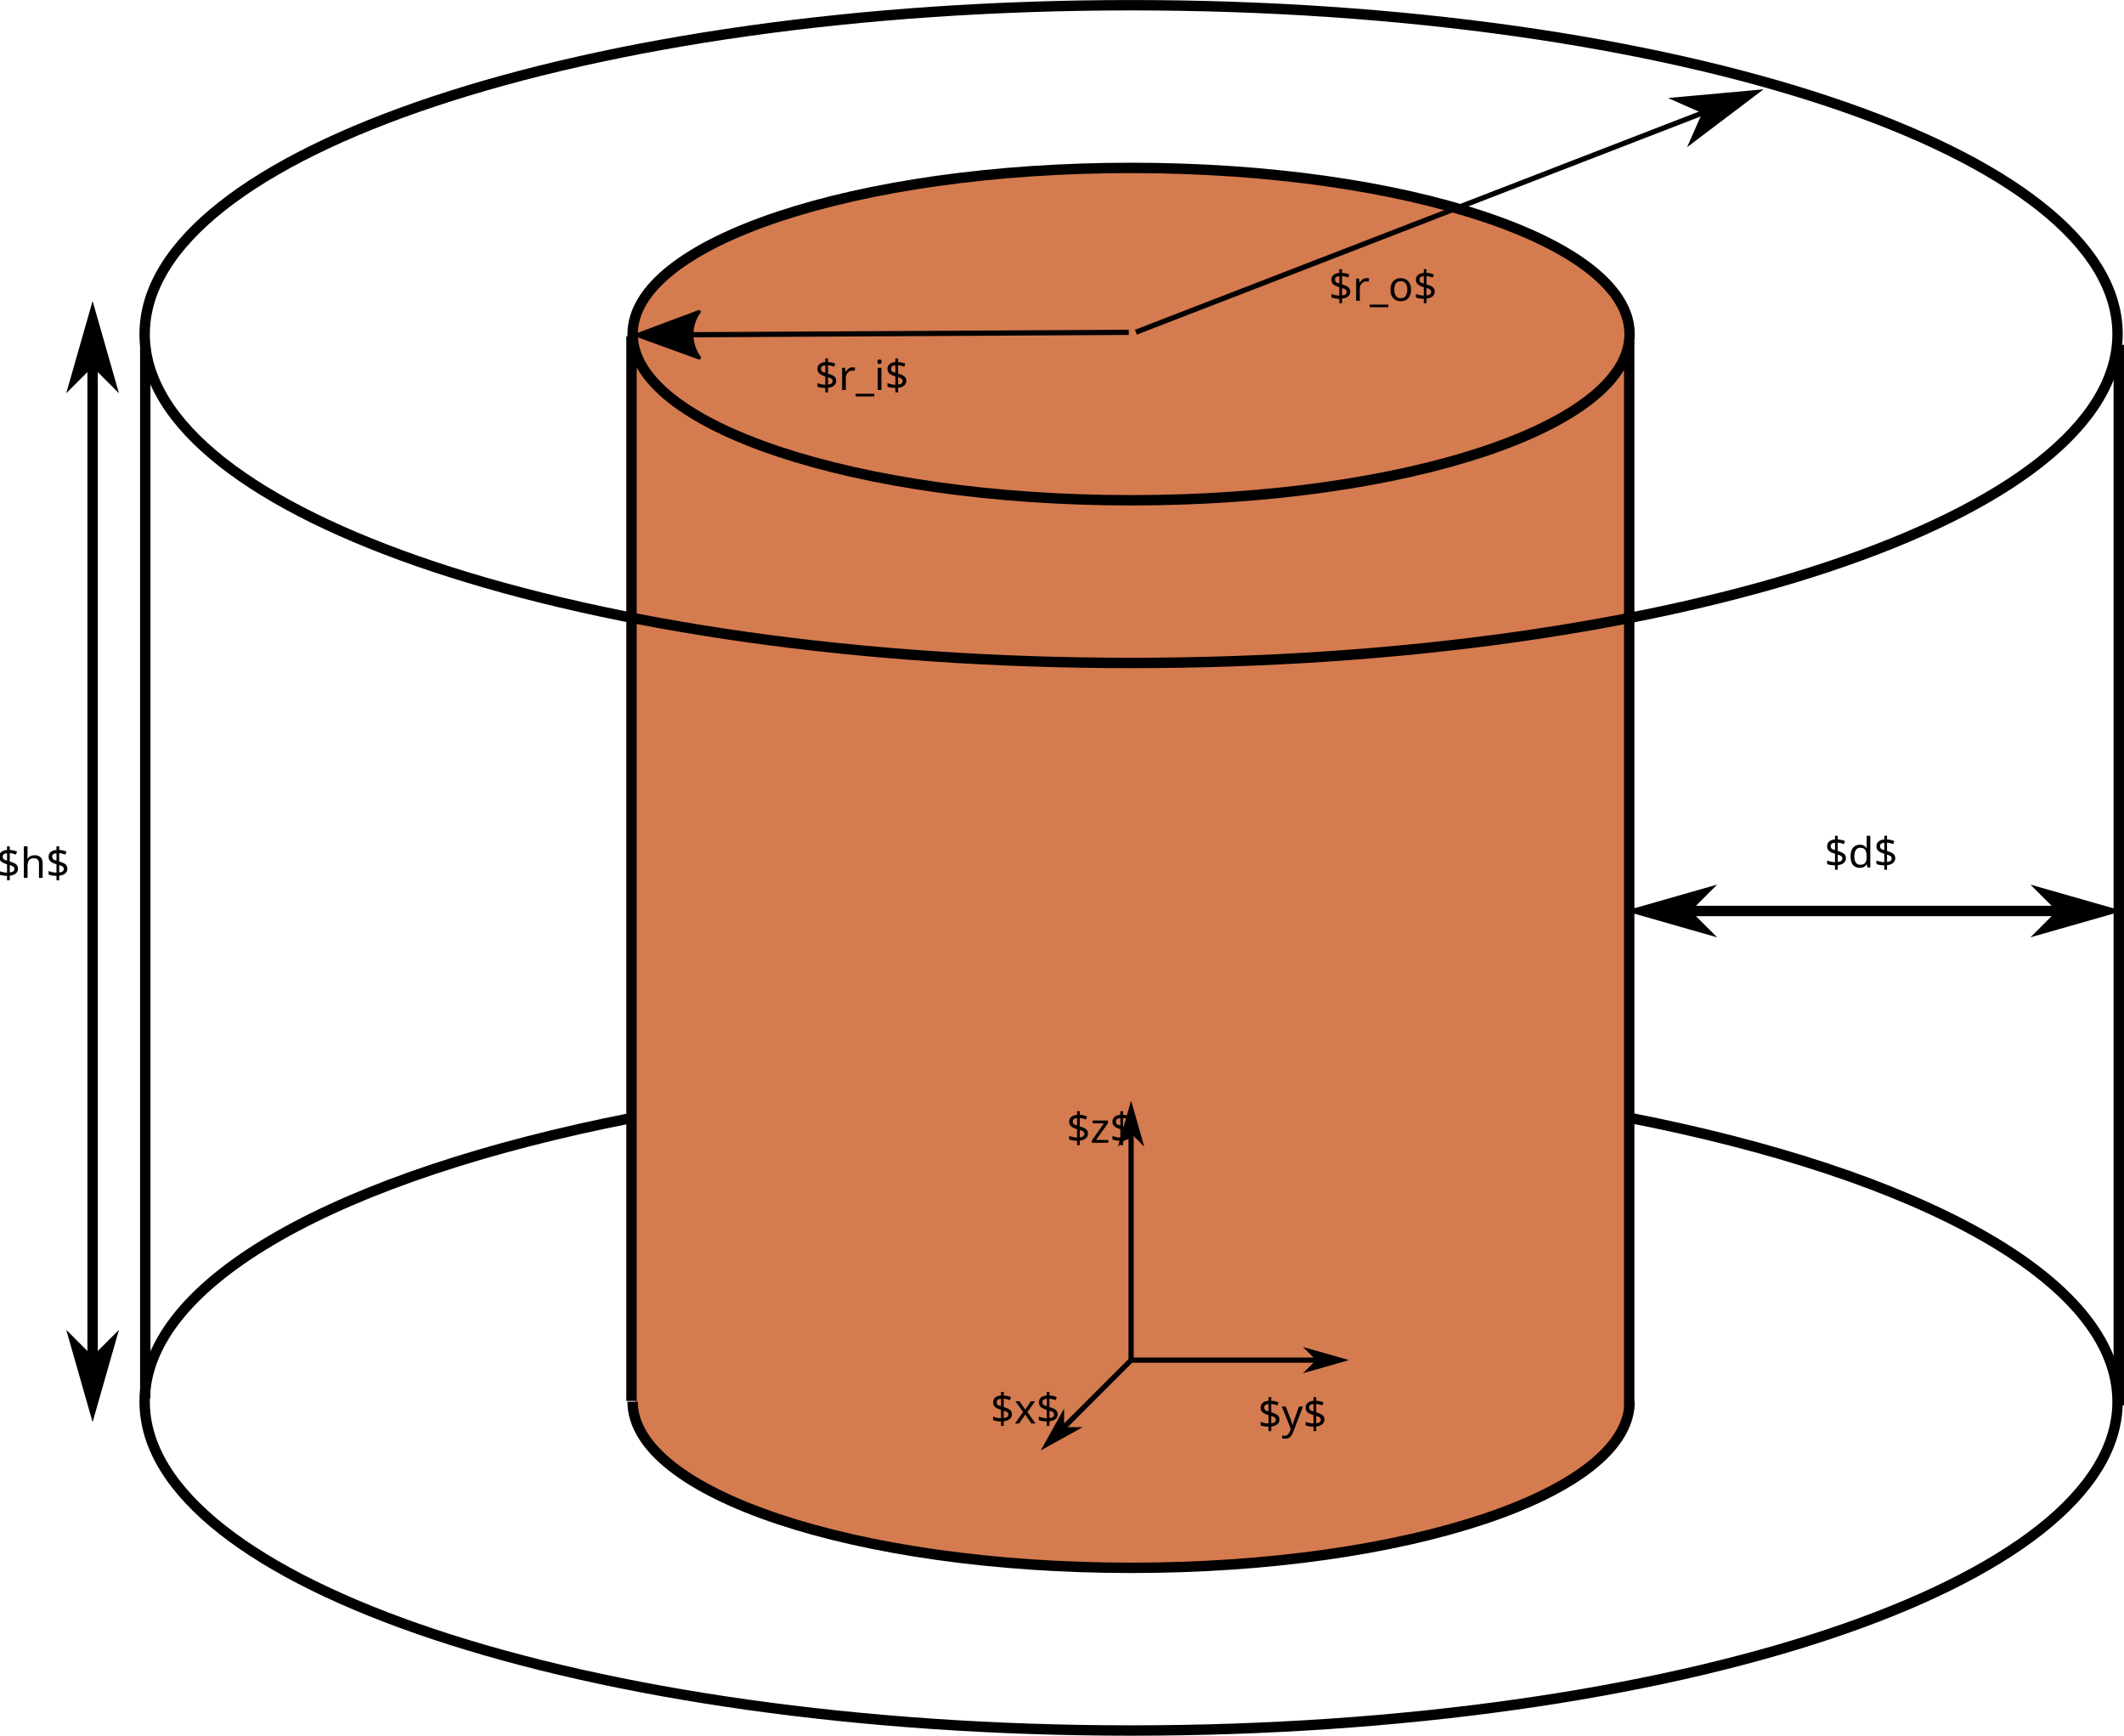
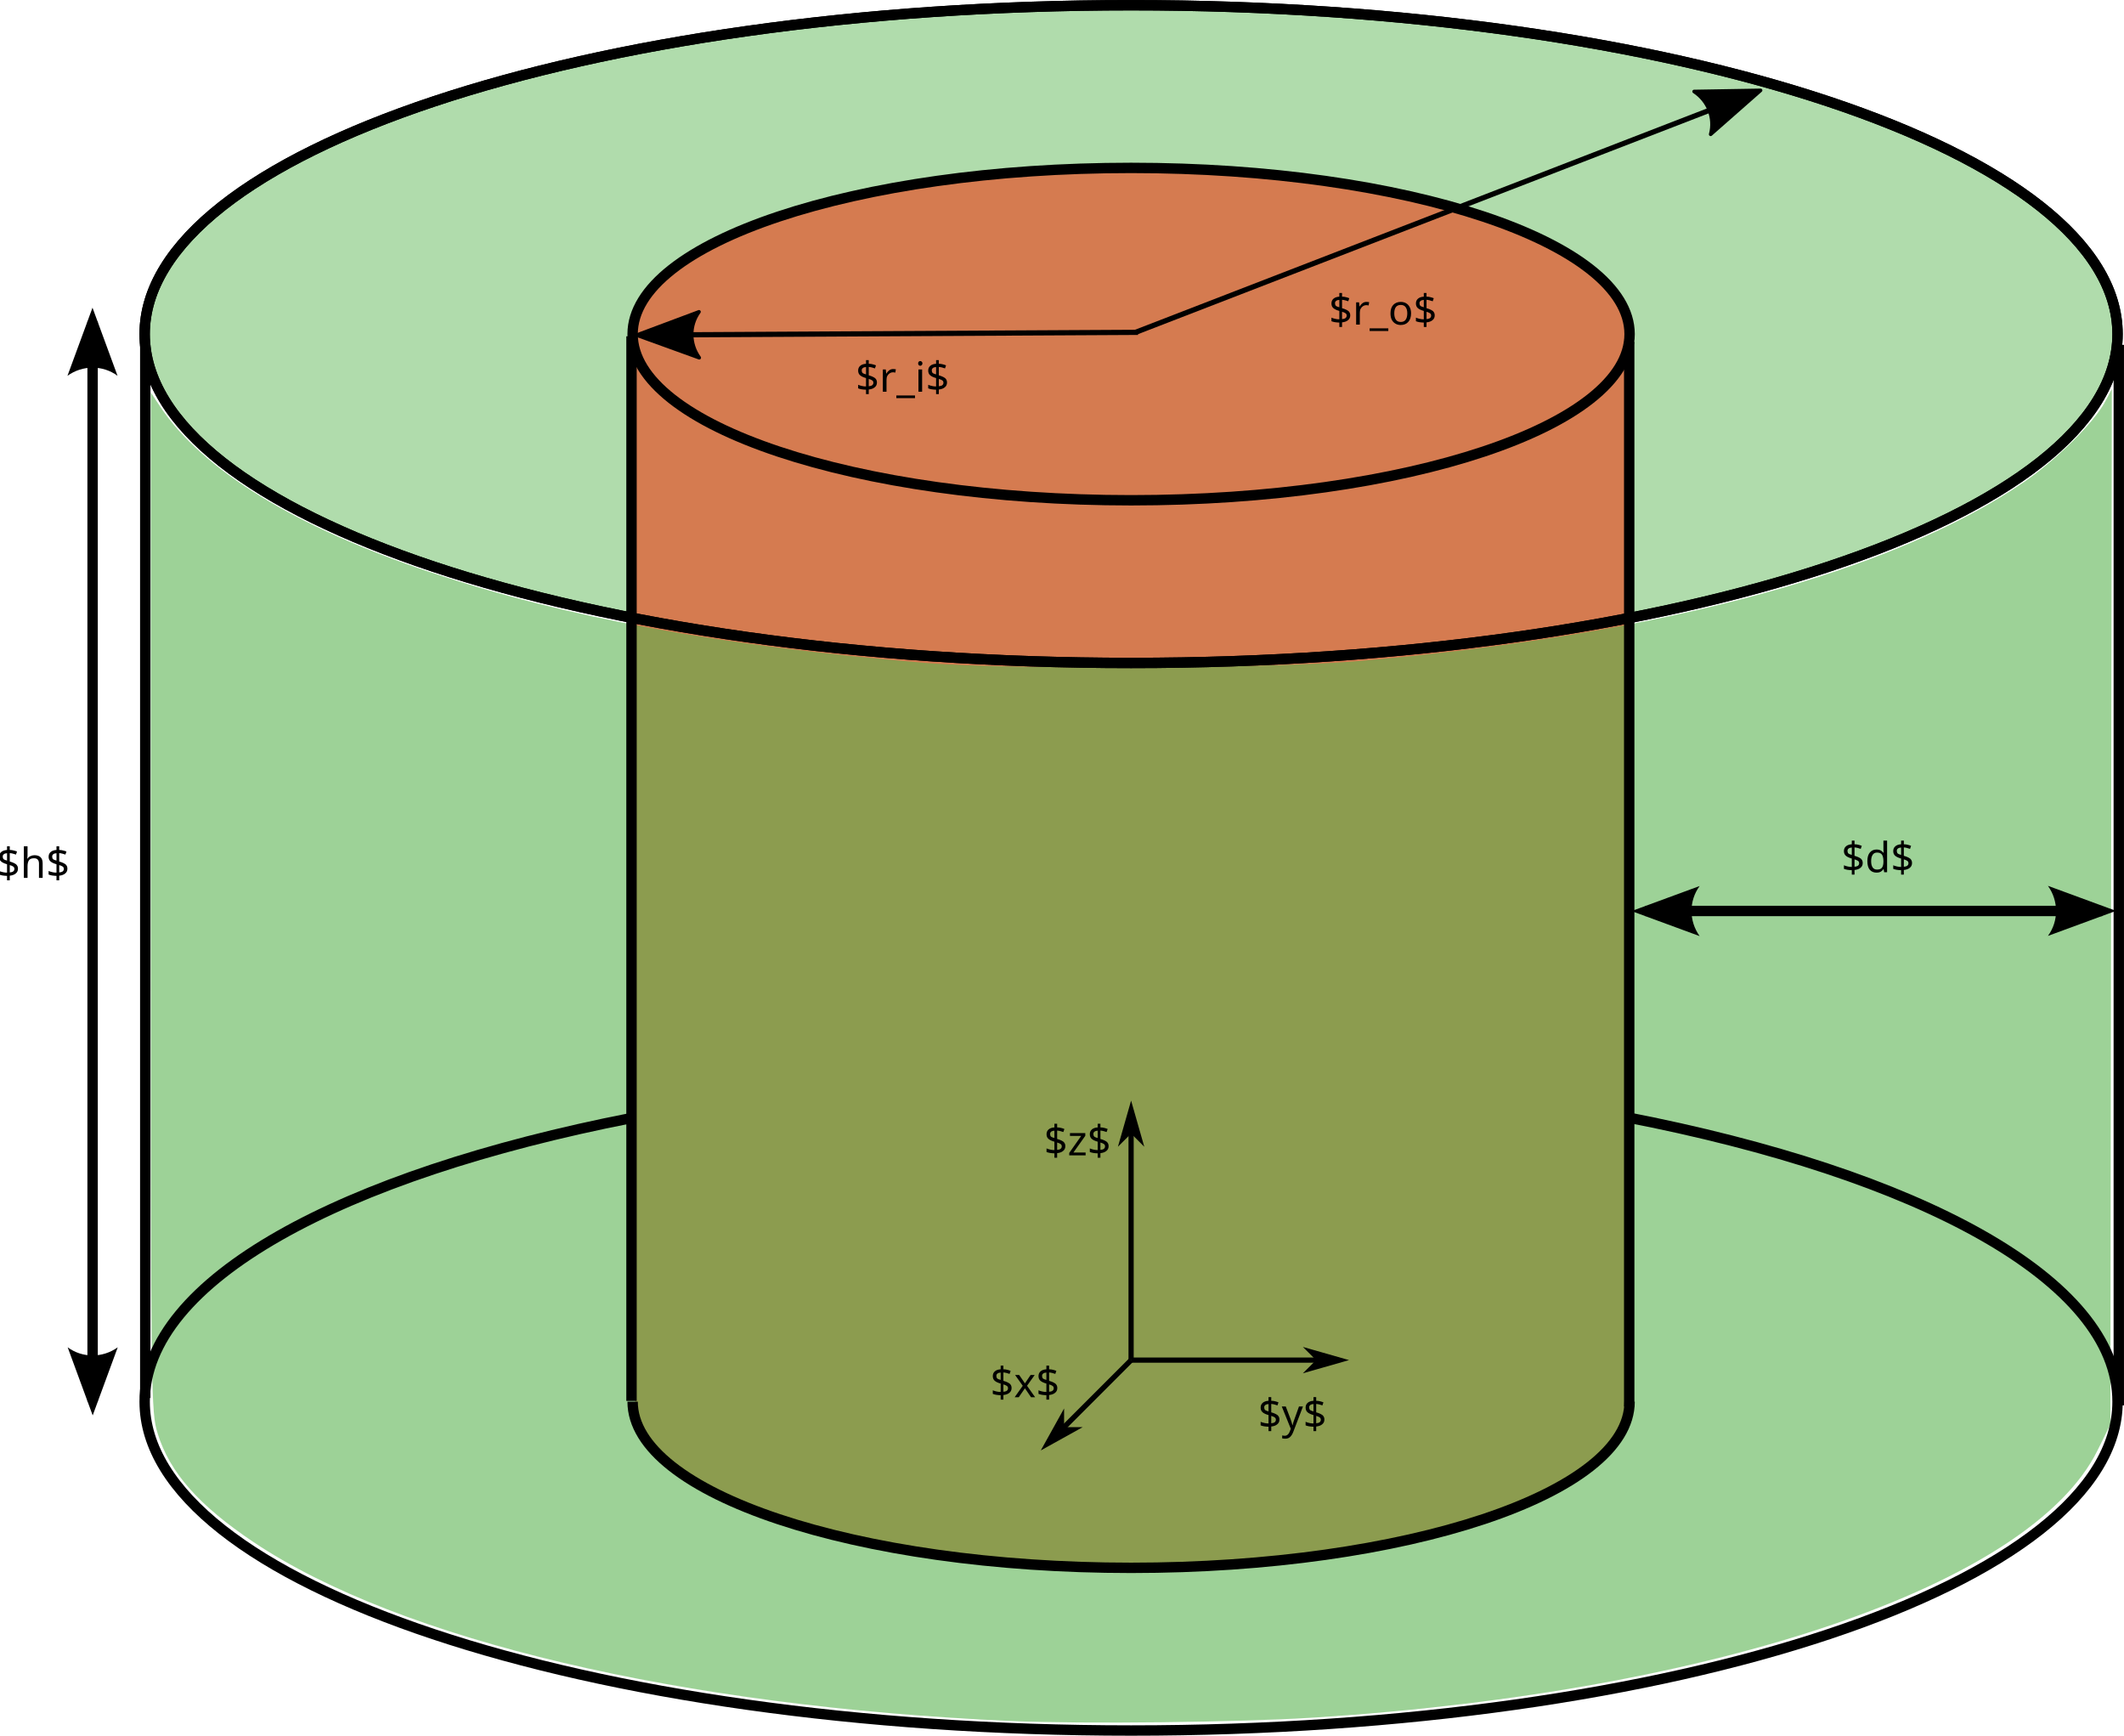
<svg xmlns="http://www.w3.org/2000/svg" width="316.168" height="258.33" viewBox="0 0 316.168 258.33" id="svg2" version="1.1">
  <defs id="defs4">
+     <marker orient="auto" refY="0.0" refX="0.0" id="Arrow2Mstart" style="overflow:visible">
+       <path id="path4652" style="fill-rule:evenodd;stroke-width:0.625;stroke-linejoin:round" d="M 8.719,4.034 L -2.207,0.016 L 8.719,-4.002 C 6.973,-1.63 6.983,1.616 8.719,4.034 z " transform="scale(0.6) translate(0,0)" />
+     </marker>
+     <marker orient="auto" refY="0.0" refX="0.0" id="Arrow2Mend" style="overflow:visible;">
+       <path id="path4655" style="fill-rule:evenodd;stroke-width:0.625;stroke-linejoin:round;" d="M 8.719,4.034 L -2.207,0.016 L 8.719,-4.002 C 6.973,-1.63 6.983,1.616 8.719,4.034 z " transform="scale(0.6) rotate(180) translate(0,0)" />
+     </marker>
    <marker orient="auto" refY="0" refX="0" id="Arrow1Mstart" style="overflow:visible">
      <path id="path3843" d="M 0,0 5,-5 -12.5,0 5,5 0,0 z" style="fill-rule:evenodd;stroke:#000000;stroke-width:1pt" transform="matrix(0.4,0,0,0.4,4,0)" />
    </marker>
    <marker orient="auto" refY="0" refX="0" id="Arrow1Mend" style="overflow:visible">
      <path id="path3846" d="M 0,0 5,-5 -12.5,0 5,5 0,0 z" style="fill-rule:evenodd;stroke:#000000;stroke-width:1pt" transform="matrix(-0.4,0,0,-0.4,-4,0)" />
    </marker>
    <marker orient="auto" refY="0" refX="0" id="marker5401" style="overflow:visible">
      <path id="path5403" d="M 0,0 5,-5 -12.5,0 5,5 0,0 z" style="fill:#000000;fill-opacity:1;fill-rule:evenodd;stroke:#000000;stroke-width:1pt;stroke-opacity:1" transform="matrix(0.8,0,0,0.8,10,0)" />
    </marker>
    <marker orient="auto" refY="0" refX="0" id="Arrow2Lstart" style="overflow:visible">
      <path id="path4387" style="fill:#000000;fill-opacity:1;fill-rule:evenodd;stroke:#000000;stroke-width:0.625;stroke-linejoin:round;stroke-opacity:1" d="M 8.719,4.034 -2.207,0.016 8.719,-4.002 c -1.745,2.372 -1.735,5.617 -6e-7,8.035 z" transform="matrix(1.1,0,0,1.1,1.1,0)" />
    </marker>
    <marker orient="auto" refY="0" refX="0" id="Arrow1Sstart" style="overflow:visible">
      <path id="path4381" d="M 0,0 5,-5 -12.5,0 5,5 0,0 z" style="fill:#000000;fill-opacity:1;fill-rule:evenodd;stroke:#000000;stroke-width:1pt;stroke-opacity:1" transform="matrix(0.2,0,0,0.2,1.2,0)" />
    </marker>
    <marker orient="auto" refY="0" refX="0" id="Arrow1Lstart" style="overflow:visible">
      <path id="path4369" d="M 0,0 5,-5 -12.5,0 5,5 0,0 z" style="fill:#000000;fill-opacity:1;fill-rule:evenodd;stroke:#000000;stroke-width:1pt;stroke-opacity:1" transform="matrix(0.8,0,0,0.8,10,0)" />
    </marker>
    <marker orient="auto" refY="0" refX="0" id="Arrow2Lend" style="overflow:visible">
      <path id="path4390" style="fill:#000000;fill-opacity:1;fill-rule:evenodd;stroke:#000000;stroke-width:0.625;stroke-linejoin:round;stroke-opacity:1" d="M 8.719,4.034 -2.207,0.016 8.719,-4.002 c -1.745,2.372 -1.735,5.617 -6e-7,8.035 z" transform="matrix(-1.1,0,0,-1.1,-1.1,0)" />
    </marker>
  </defs>
+   <g id="layer5" style="display:inline">
+     <path id="ellipse3050" d="m 315.207,49.723 c 0,27.032 -65.741,48.946 -146.838,48.946 -81.096,0 -146.838,-21.914 -146.838,-48.946 0,-27.032 65.741,-48.946 146.838,-48.946 81.096,0 146.838,21.914 146.838,48.946 z" style="opacity:0.98;fill:#aedbaa;fill-opacity:1;stroke:none" />
+   </g>
  <g id="layer2" style="display:inline" transform="translate(-196.608,-388.4119)">
-     <g id="g5781" transform="matrix(0.7729294,0,0,0.7729294,80.53978,117.527)">
-       <path style="fill:#d57b50;fill-opacity:1;fill-rule:nonzero;stroke:none" d="m 356.818,652.241 c -37.459,-1.524 -68.866,-10.157 -79.979,-21.984 -3.402,-3.621 -4.056,-5.155 -4.371,-10.268 -0.33,-5.356 -0.328,-171.944 0.002,-193.253 l 0.25,-16.135 1.058,-1.93 c 6.562,-11.963 33.33,-21.519 69.804,-24.922 8.556,-0.798 31.553,-1.109 40.695,-0.551 27.095,1.656 49.219,6.498 64.23,14.057 5.78,2.911 11.601,7.613 13.57,10.963 l 0.974,1.656 0.094,107.619 0.094,107.619 -1.27,1.913 c -3.51,5.288 -10.324,9.949 -20.389,13.946 -16.265,6.46 -37.631,10.199 -64.459,11.279 -9.486,0.382 -10.641,0.381 -20.304,-0.012 l 0,-10e-6 z" id="path4331" />
-       <path style="fill:none;stroke:#000000;stroke-width:1px;stroke-linecap:butt;stroke-linejoin:miter;stroke-opacity:1;marker-start:url(#Arrow2Lstart);display:inline" d="m 274.114,414.968 93.439,-0.507" id="path4333-2" />
-       <path style="fill:none;stroke:#000000;stroke-width:1;stroke-linecap:butt;stroke-linejoin:miter;stroke-miterlimit:4;stroke-opacity:1;stroke-dasharray:none;marker-start:url(#marker5401);display:inline" d="m 488,368.362 -119.075,46.07" id="path4333-2-7" />
-     </g>
+     <path id="path4331" d="m 356.335,621.663 c -28.953,-1.178 -53.228,-7.851 -61.818,-16.992 -2.63,-2.799 -3.135,-3.985 -3.378,-7.937 -0.255,-4.14 -0.253,-132.9 0.002,-149.371 l 0.193,-12.471 0.818,-1.491 c 5.072,-9.246 25.761,-16.633 53.954,-19.263 6.613,-0.617 24.389,-0.857 31.454,-0.426 20.943,1.28 38.043,5.022 49.645,10.865 4.468,2.25 8.967,5.885 10.489,8.474 l 0.753,1.28 0.072,83.182 0.072,83.182 -0.981,1.478 c -2.713,4.087 -7.98,7.69 -15.76,10.78 -12.572,4.993 -29.086,7.883 -49.822,8.718 -7.332,0.295 -8.225,0.295 -15.694,-0.009 l 0,-10e-6 z" style="fill:#d57b50;fill-opacity:1;fill-rule:nonzero;stroke:none" />
+     <path id="path4333-2" d="M 292.411,438.268 366,437.876" style="fill:none;stroke:#000000;stroke-width:0.773px;stroke-linecap:butt;stroke-linejoin:miter;stroke-opacity:1;marker-start:url(#Arrow2Lstart);display:inline" />
+     <path id="path4333-2-7" d="m 457.729,402.245 -92.037,35.609" style="fill:none;stroke:#000000;stroke-width:0.773;stroke-linecap:butt;stroke-linejoin:miter;stroke-miterlimit:4;stroke-opacity:1;stroke-dasharray:none;marker-start:url(#Arrow2Lstart);display:inline" />
+   </g>
+   <g id="layer4" style="opacity:0.97;display:inline">
+     <g id="g4246" transform="matrix(0.7729294,0,0,0.7729294,-116.0682,-270.8848)" />
+     <path style="fill:#58b44f;fill-opacity:0.603;stroke:none" d="M 150.493,256.138 C 101.382,253.975 59.494,244.084 37.74,229.515 29.592,224.058 25.262,219.155 23.472,213.357 c -0.998,-3.232 -1.016,-4.581 -1.016,-79.113 l 0,-75.825 1.328,2.011 c 6.264,9.485 20.21,18.049 40.295,24.742 20.317,6.771 42.82,10.896 73.535,13.481 12.206,1.027 51.601,0.864 64.65,-0.268 44.827,-3.889 79.358,-13.177 98.997,-26.628 4.818,-3.3 10.446,-8.868 12.088,-11.96 l 1.01,-1.901 -0.11,77.051 -0.11,77.051 -1.916,3.876 c -9.866,19.961 -56.477,35.89 -116.272,39.735 -11.432,0.735 -34.658,1.006 -45.457,0.53 z" id="path4176" />
  </g>
  <g id="layer1" style="display:inline" transform="translate(-196.608,-388.4119)">
-     <g id="g3013" transform="matrix(0.7729294,0,0,0.7729294,80.53978,117.527)">
-       <g id="g4155" style="stroke-width:2;stroke-miterlimit:4;stroke-dasharray:none">
-         <path style="fill:none;stroke:#000000;stroke-opacity:1;stroke-dashoffset:0" d="m 463.219,565.553 c 56.656,10.96 94.757,31.401 94.757,54.809 0,34.974 -85.055,63.325 -189.975,63.325 -104.921,0 -189.975,-28.352 -189.975,-63.325 0,-23.289 37.716,-43.642 93.898,-54.642" id="ellipse4153" />
-       </g>
-       <g transform="translate(0,-205.566)" id="g4159" style="stroke-width:2;stroke-miterlimit:4;stroke-dasharray:none">
-         <ellipse d="m 557.975,620.362 c 0,34.974 -85.055,63.325 -189.975,63.325 -104.921,0 -189.975,-28.352 -189.975,-63.325 0,-34.974 85.055,-63.325 189.975,-63.325 104.921,0 189.975,28.352 189.975,63.325 z" style="fill:none;stroke:#000000;stroke-width:2;stroke-miterlimit:4;stroke-opacity:1;stroke-dasharray:none;stroke-dashoffset:0" id="ellipse4163" cx="368" cy="620.362" rx="189.975" ry="63.325" />
-       </g>
-       <path id="path4167" d="m 178.143,416.862 0,202.786" style="fill:none;stroke:#000000;stroke-width:2;stroke-linecap:butt;stroke-linejoin:miter;stroke-miterlimit:4;stroke-opacity:1;stroke-dasharray:none" />
-       <path id="path4169" d="m 558.214,416.862 0,204.214" style="fill:none;stroke:#000000;stroke-width:2;stroke-linecap:butt;stroke-linejoin:miter;stroke-miterlimit:4;stroke-opacity:1;stroke-dasharray:none" />
+     <g transform="matrix(0.7729294,0,0,0.7729294,80.53978,117.527)" id="g3932" style="stroke-width:2;stroke-miterlimit:4;stroke-dasharray:none;display:inline">
+       <path style="fill:none;stroke:#000000;stroke-opacity:1;stroke-dashoffset:0" d="m 463.219,565.553 c 56.656,10.96 94.757,31.401 94.757,54.809 0,34.974 -85.055,63.325 -189.975,63.325 -104.921,0 -189.975,-28.352 -189.975,-63.325 0,-23.289 37.716,-43.642 93.898,-54.642" id="path3934" />
    </g>
-     <text xml:space="preserve" style="font-size:6.183px;font-style:normal;font-weight:normal;line-height:125%;letter-spacing:0px;word-spacing:0px;fill:#000000;fill-opacity:1;stroke:none;font-family:Sans" x="317.896" y="446.457" id="text3025">
-       <tspan id="tspan3027" x="317.896" y="446.457">$r_i$</tspan>
+     <g transform="matrix(0.7729294,0,0,0.7729294,80.53978,-41.36102)" id="g3936" style="stroke-width:2;stroke-miterlimit:4;stroke-dasharray:none;display:inline">
+       <ellipse d="m 557.975,620.362 c 0,34.974 -85.055,63.325 -189.975,63.325 -104.921,0 -189.975,-28.352 -189.975,-63.325 0,-34.974 85.055,-63.325 189.975,-63.325 104.921,0 189.975,28.352 189.975,63.325 z" style="fill:none;stroke:#000000;stroke-width:2;stroke-miterlimit:4;stroke-opacity:1;stroke-dasharray:none;stroke-dashoffset:0" id="ellipse3938" cx="368" cy="620.362" rx="189.975" ry="63.325" />
+     </g>
+     <path id="path3940" d="m 218.232,439.732 0,156.739" style="fill:none;stroke:#000000;stroke-width:1.546;stroke-linecap:butt;stroke-linejoin:miter;stroke-miterlimit:4;stroke-opacity:1;stroke-dasharray:none;display:inline" />
+     <path id="path3942" d="m 512,439.732 0,157.843" style="fill:none;stroke:#000000;stroke-width:1.546;stroke-linecap:butt;stroke-linejoin:miter;stroke-miterlimit:4;stroke-opacity:1;stroke-dasharray:none;display:inline" />
+     <text id="text3944" y="446.709" x="323.957" style="font-size:6.183px;font-style:normal;font-weight:normal;line-height:125%;letter-spacing:0px;word-spacing:0px;fill:#000000;fill-opacity:1;stroke:none;display:inline;font-family:Sans" xml:space="preserve">
+       <tspan y="446.709" x="323.957" id="tspan3946">$r_i$</tspan>
    </text>
-     <text xml:space="preserve" style="font-size:6.183px;font-style:normal;font-weight:normal;line-height:125%;letter-spacing:0px;word-spacing:0px;fill:#000000;fill-opacity:1;stroke:none;font-family:Sans" x="394.412" y="433.184" id="text3029">
-       <tspan id="tspan3031" x="394.412" y="433.184">$r_o$</tspan>
+     <text id="text3948" y="436.719" x="394.412" style="font-size:6.183px;font-style:normal;font-weight:normal;line-height:125%;letter-spacing:0px;word-spacing:0px;fill:#000000;fill-opacity:1;stroke:none;display:inline;font-family:Sans" xml:space="preserve">
+       <tspan y="436.719" x="394.412" id="tspan3950">$r_o$</tspan>
    </text>
-     <path style="fill:none;stroke:#000000;stroke-width:1.546;stroke-linecap:butt;stroke-linejoin:miter;stroke-miterlimit:4;stroke-opacity:1;stroke-dasharray:none;marker-start:url(#Arrow1Mstart);marker-end:url(#Arrow1Mend)" d="m 441.521,523.993 68.018,0" id="path3033" />
-     <text xml:space="preserve" style="font-size:6.183px;font-style:normal;font-weight:normal;line-height:125%;letter-spacing:0px;word-spacing:0px;fill:#000000;fill-opacity:1;stroke:none;font-family:Sans" x="468.195" y="517.507" id="text4677">
-       <tspan id="tspan4679" x="468.195" y="517.507">$d$</tspan>
+     <path id="path3952" d="m 441.521,523.993 68.018,0" style="fill:none;stroke:#000000;stroke-width:1.546;stroke-linecap:butt;stroke-linejoin:miter;stroke-miterlimit:4;stroke-opacity:1;stroke-dasharray:none;marker-end:url(#Arrow2Mend);display:inline;marker-start:url(#Arrow2Mstart)" />
+     <text id="text3954" y="518.222" x="470.695" style="font-size:6.183px;font-style:normal;font-weight:normal;line-height:125%;letter-spacing:0px;word-spacing:0px;fill:#000000;fill-opacity:1;stroke:none;display:inline;font-family:Sans" xml:space="preserve">
+       <tspan y="518.222" x="470.695" id="tspan3956">$d$</tspan>
    </text>
-     <path style="fill:none;stroke:#000000;stroke-width:1.546;stroke-linecap:butt;stroke-linejoin:miter;stroke-miterlimit:4;stroke-opacity:1;stroke-dasharray:none;marker-start:url(#Arrow1Mstart);marker-end:url(#Arrow1Mend)" d="m 210.392,436.254 0,160.769" id="path4681" />
-     <text xml:space="preserve" style="font-size:6.183px;font-style:normal;font-weight:normal;line-height:125%;letter-spacing:0px;word-spacing:0px;fill:#000000;fill-opacity:1;stroke:none;font-family:Sans" x="196.095" y="519.069" id="text5071">
-       <tspan id="tspan5073" x="196.095" y="519.069">$h$</tspan>
+     <path id="path3958" d="m 210.392,436.254 0,160.769" style="fill:none;stroke:#000000;stroke-width:1.546;stroke-linecap:butt;stroke-linejoin:miter;stroke-miterlimit:4;stroke-opacity:1;stroke-dasharray:none;marker-start:url(#Arrow2Mstart);marker-end:url(#Arrow2Mend);display:inline" />
+     <text id="text3960" y="519.069" x="196.095" style="font-size:6.183px;font-style:normal;font-weight:normal;line-height:125%;letter-spacing:0px;word-spacing:0px;fill:#000000;fill-opacity:1;stroke:none;display:inline;font-family:Sans" xml:space="preserve">
+       <tspan y="519.069" x="196.095" id="tspan3962">$h$</tspan>
    </text>
-     <path style="fill:none;stroke:#000000;stroke-width:0.773px;stroke-linecap:butt;stroke-linejoin:miter;stroke-opacity:1;marker-end:url(#Arrow1Mend)" d="m 364.978,590.84 0,-37.101" id="path5077" />
-     <path style="fill:none;stroke:#000000;stroke-width:0.773px;stroke-linecap:butt;stroke-linejoin:miter;stroke-opacity:1;marker-end:url(#Arrow1Mend)" d="m 364.978,590.84 -12.367,12.367" id="path5079" />
-     <path style="fill:none;stroke:#000000;stroke-width:0.773px;stroke-linecap:butt;stroke-linejoin:miter;stroke-opacity:1;marker-end:url(#Arrow1Mend)" d="m 364.978,590.84 30.917,0" id="path5081" />
-     <text xml:space="preserve" style="font-size:6.183px;font-style:normal;font-weight:normal;line-height:125%;letter-spacing:0px;word-spacing:0px;fill:#000000;fill-opacity:1;stroke:none;font-family:Sans" x="344.052" y="600.27" id="text5665">
-       <tspan id="tspan5667" x="344.052" y="600.27">$x$</tspan>
+     <path id="path3964" d="m 364.978,590.84 0,-37.101" style="fill:none;stroke:#000000;stroke-width:0.773px;stroke-linecap:butt;stroke-linejoin:miter;stroke-opacity:1;marker-end:url(#Arrow1Mend);display:inline" />
+     <path id="path3966" d="m 364.978,590.84 -12.367,12.367" style="fill:none;stroke:#000000;stroke-width:0.773px;stroke-linecap:butt;stroke-linejoin:miter;stroke-opacity:1;marker-end:url(#Arrow1Mend);display:inline" />
+     <path id="path3968" d="m 364.978,590.84 30.917,0" style="fill:none;stroke:#000000;stroke-width:0.773px;stroke-linecap:butt;stroke-linejoin:miter;stroke-opacity:1;marker-end:url(#Arrow1Mend);display:inline" />
+     <text id="text3970" y="596.362" x="344" style="font-size:6.183px;font-style:normal;font-weight:normal;line-height:125%;letter-spacing:0px;word-spacing:0px;fill:#000000;fill-opacity:1;stroke:none;display:inline;font-family:Sans" xml:space="preserve">
+       <tspan y="596.362" x="344" id="tspan3972">$x$</tspan>
    </text>
-     <text xml:space="preserve" style="font-size:6.183px;font-style:normal;font-weight:normal;line-height:125%;letter-spacing:0px;word-spacing:0px;fill:#000000;fill-opacity:1;stroke:none;font-family:Sans" x="383.871" y="601.051" id="text5669">
-       <tspan id="tspan5671" x="383.871" y="601.051">$y$</tspan>
+     <text id="text3974" y="601.051" x="383.871" style="font-size:6.183px;font-style:normal;font-weight:normal;line-height:125%;letter-spacing:0px;word-spacing:0px;fill:#000000;fill-opacity:1;stroke:none;display:inline;font-family:Sans" xml:space="preserve">
+       <tspan y="601.051" x="383.871" id="tspan3976">$y$</tspan>
    </text>
-     <text xml:space="preserve" style="font-size:6.183px;font-style:normal;font-weight:normal;line-height:125%;letter-spacing:0px;word-spacing:0px;fill:#000000;fill-opacity:1;stroke:none;font-family:Sans" x="355.373" y="558.498" id="text5673">
-       <tspan id="tspan5675" x="355.373" y="558.498">$z$</tspan>
+     <text id="text3978" y="560.362" x="352" style="font-size:6.183px;font-style:normal;font-weight:normal;line-height:125%;letter-spacing:0px;word-spacing:0px;fill:#000000;fill-opacity:1;stroke:none;display:inline;font-family:Sans" xml:space="preserve">
+       <tspan y="560.362" x="352" id="tspan3980">$z$</tspan>
    </text>
-   </g>
-   <g id="layer3" style="display:inline" transform="translate(-196.608,-388.4119)">
-     <g id="g4246" transform="matrix(0.7729294,0,0,0.7729294,80.53978,117.527)">
-       <g id="g4240">
-         <g id="g4259">
-           <g id="g4265">
-             <path id="path4151" style="fill:none;stroke:#000000;stroke-width:2;stroke-miterlimit:4;stroke-opacity:1;stroke-dasharray:none;stroke-dashoffset:0" d="m 464,620.362 c 0,17.673 -42.981,32 -96,32 -53.019,0 -96,-14.327 -96,-32 0,0 0,0 0,0" />
-             <ellipse transform="translate(0,-205.566)" style="fill:none;stroke:#000000;stroke-width:2;stroke-miterlimit:4;stroke-opacity:1;stroke-dasharray:none;stroke-dashoffset:0" id="ellipse4161" cx="368" cy="620.362" rx="96" ry="32" d="m 464,620.362 c 0,17.673 -42.981,32 -96,32 -53.019,0 -96,-14.327 -96,-32 0,-17.673 42.981,-32 96,-32 53.019,0 96,14.327 96,32 z" />
-             <path style="fill:none;stroke:#000000;stroke-width:2;stroke-linecap:butt;stroke-linejoin:miter;stroke-miterlimit:4;stroke-opacity:1;stroke-dasharray:none" d="m 271.786,415.219 0,205" id="path4181" />
-             <path style="fill:none;stroke:#000000;stroke-width:2;stroke-linecap:butt;stroke-linejoin:miter;stroke-miterlimit:4;stroke-opacity:1;stroke-dasharray:none" d="m 463.929,416.291 0,34.643 0,170.357" id="path4183" />
+     <g style="stroke-width:2;stroke-miterlimit:4;stroke-dasharray:none;display:inline" id="g3982" transform="matrix(0.7729294,0,0,0.7729294,80.53978,-41.36102)">
+       <ellipse ry="63.325" rx="189.975" cy="620.362" cx="368" id="ellipse3984" style="fill:none;stroke:#000000;stroke-width:2;stroke-miterlimit:4;stroke-opacity:1;stroke-dasharray:none;stroke-dashoffset:0" d="m 557.975,620.362 c 0,34.974 -85.055,63.325 -189.975,63.325 -104.921,0 -189.975,-28.352 -189.975,-63.325 0,-34.974 85.055,-63.325 189.975,-63.325 104.921,0 189.975,28.352 189.975,63.325 z" />
+     </g>
+     <g transform="matrix(0.7729294,0,0,0.7729294,80.53978,117.527)" id="g3986">
+       <g id="g3988">
+         <g id="g3990">
+           <g id="g3992">
+             <path d="m 464,620.362 c 0,17.673 -42.981,32 -96,32 -53.019,0 -96,-14.327 -96,-32 0,0 0,0 0,0" style="fill:none;stroke:#000000;stroke-width:2;stroke-miterlimit:4;stroke-opacity:1;stroke-dasharray:none;stroke-dashoffset:0" id="path3994" />
+             <ellipse d="m 464,620.362 c 0,17.673 -42.981,32 -96,32 -53.019,0 -96,-14.327 -96,-32 0,-17.673 42.981,-32 96,-32 53.019,0 96,14.327 96,32 z" ry="32" rx="96" cy="620.362" cx="368" id="ellipse3996" style="fill:none;stroke:#000000;stroke-width:2;stroke-miterlimit:4;stroke-opacity:1;stroke-dasharray:none;stroke-dashoffset:0" transform="translate(0,-205.566)" />
+             <path id="path3998" d="m 271.786,415.219 0,205" style="fill:none;stroke:#000000;stroke-width:2;stroke-linecap:butt;stroke-linejoin:miter;stroke-miterlimit:4;stroke-opacity:1;stroke-dasharray:none" />
+             <path id="path4000" d="m 463.929,416.291 0,34.643 0,170.357" style="fill:none;stroke:#000000;stroke-width:2;stroke-linecap:butt;stroke-linejoin:miter;stroke-miterlimit:4;stroke-opacity:1;stroke-dasharray:none" />
          </g>
        </g>
      </g>
    </g>
  </g>
+   <g id="layer3" style="display:none" transform="translate(-196.608,-388.4119)" />
</svg>
